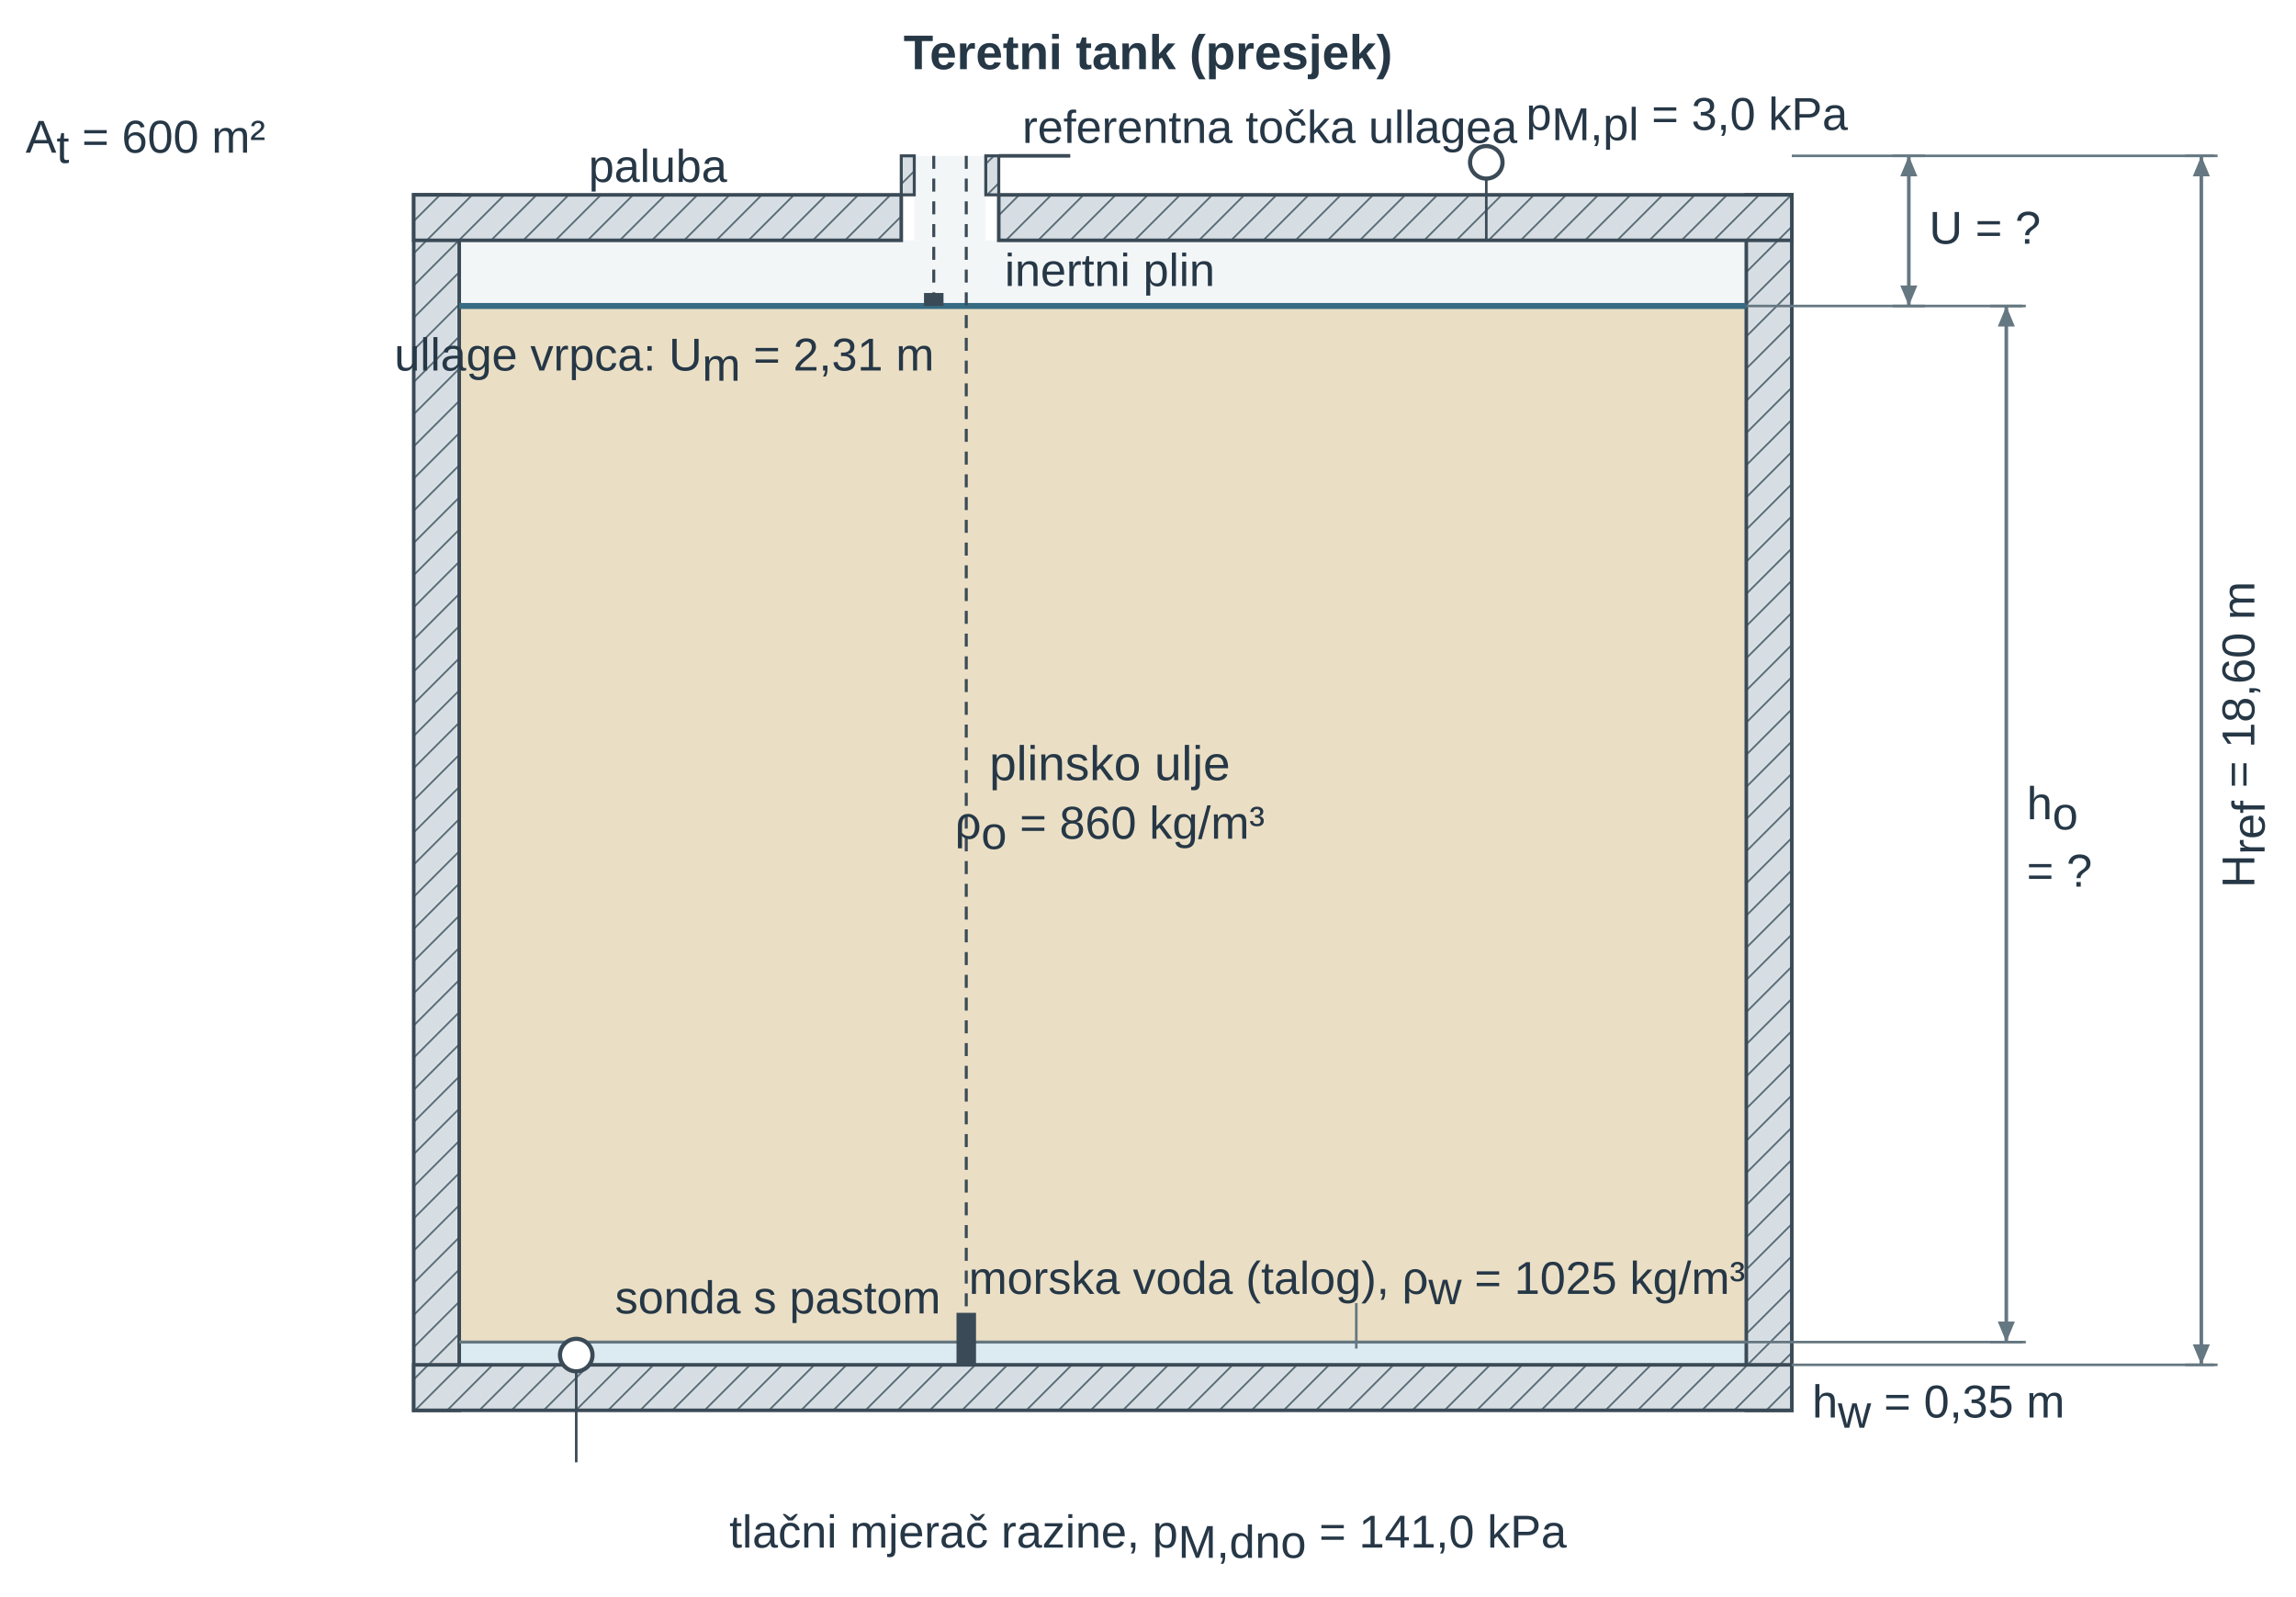
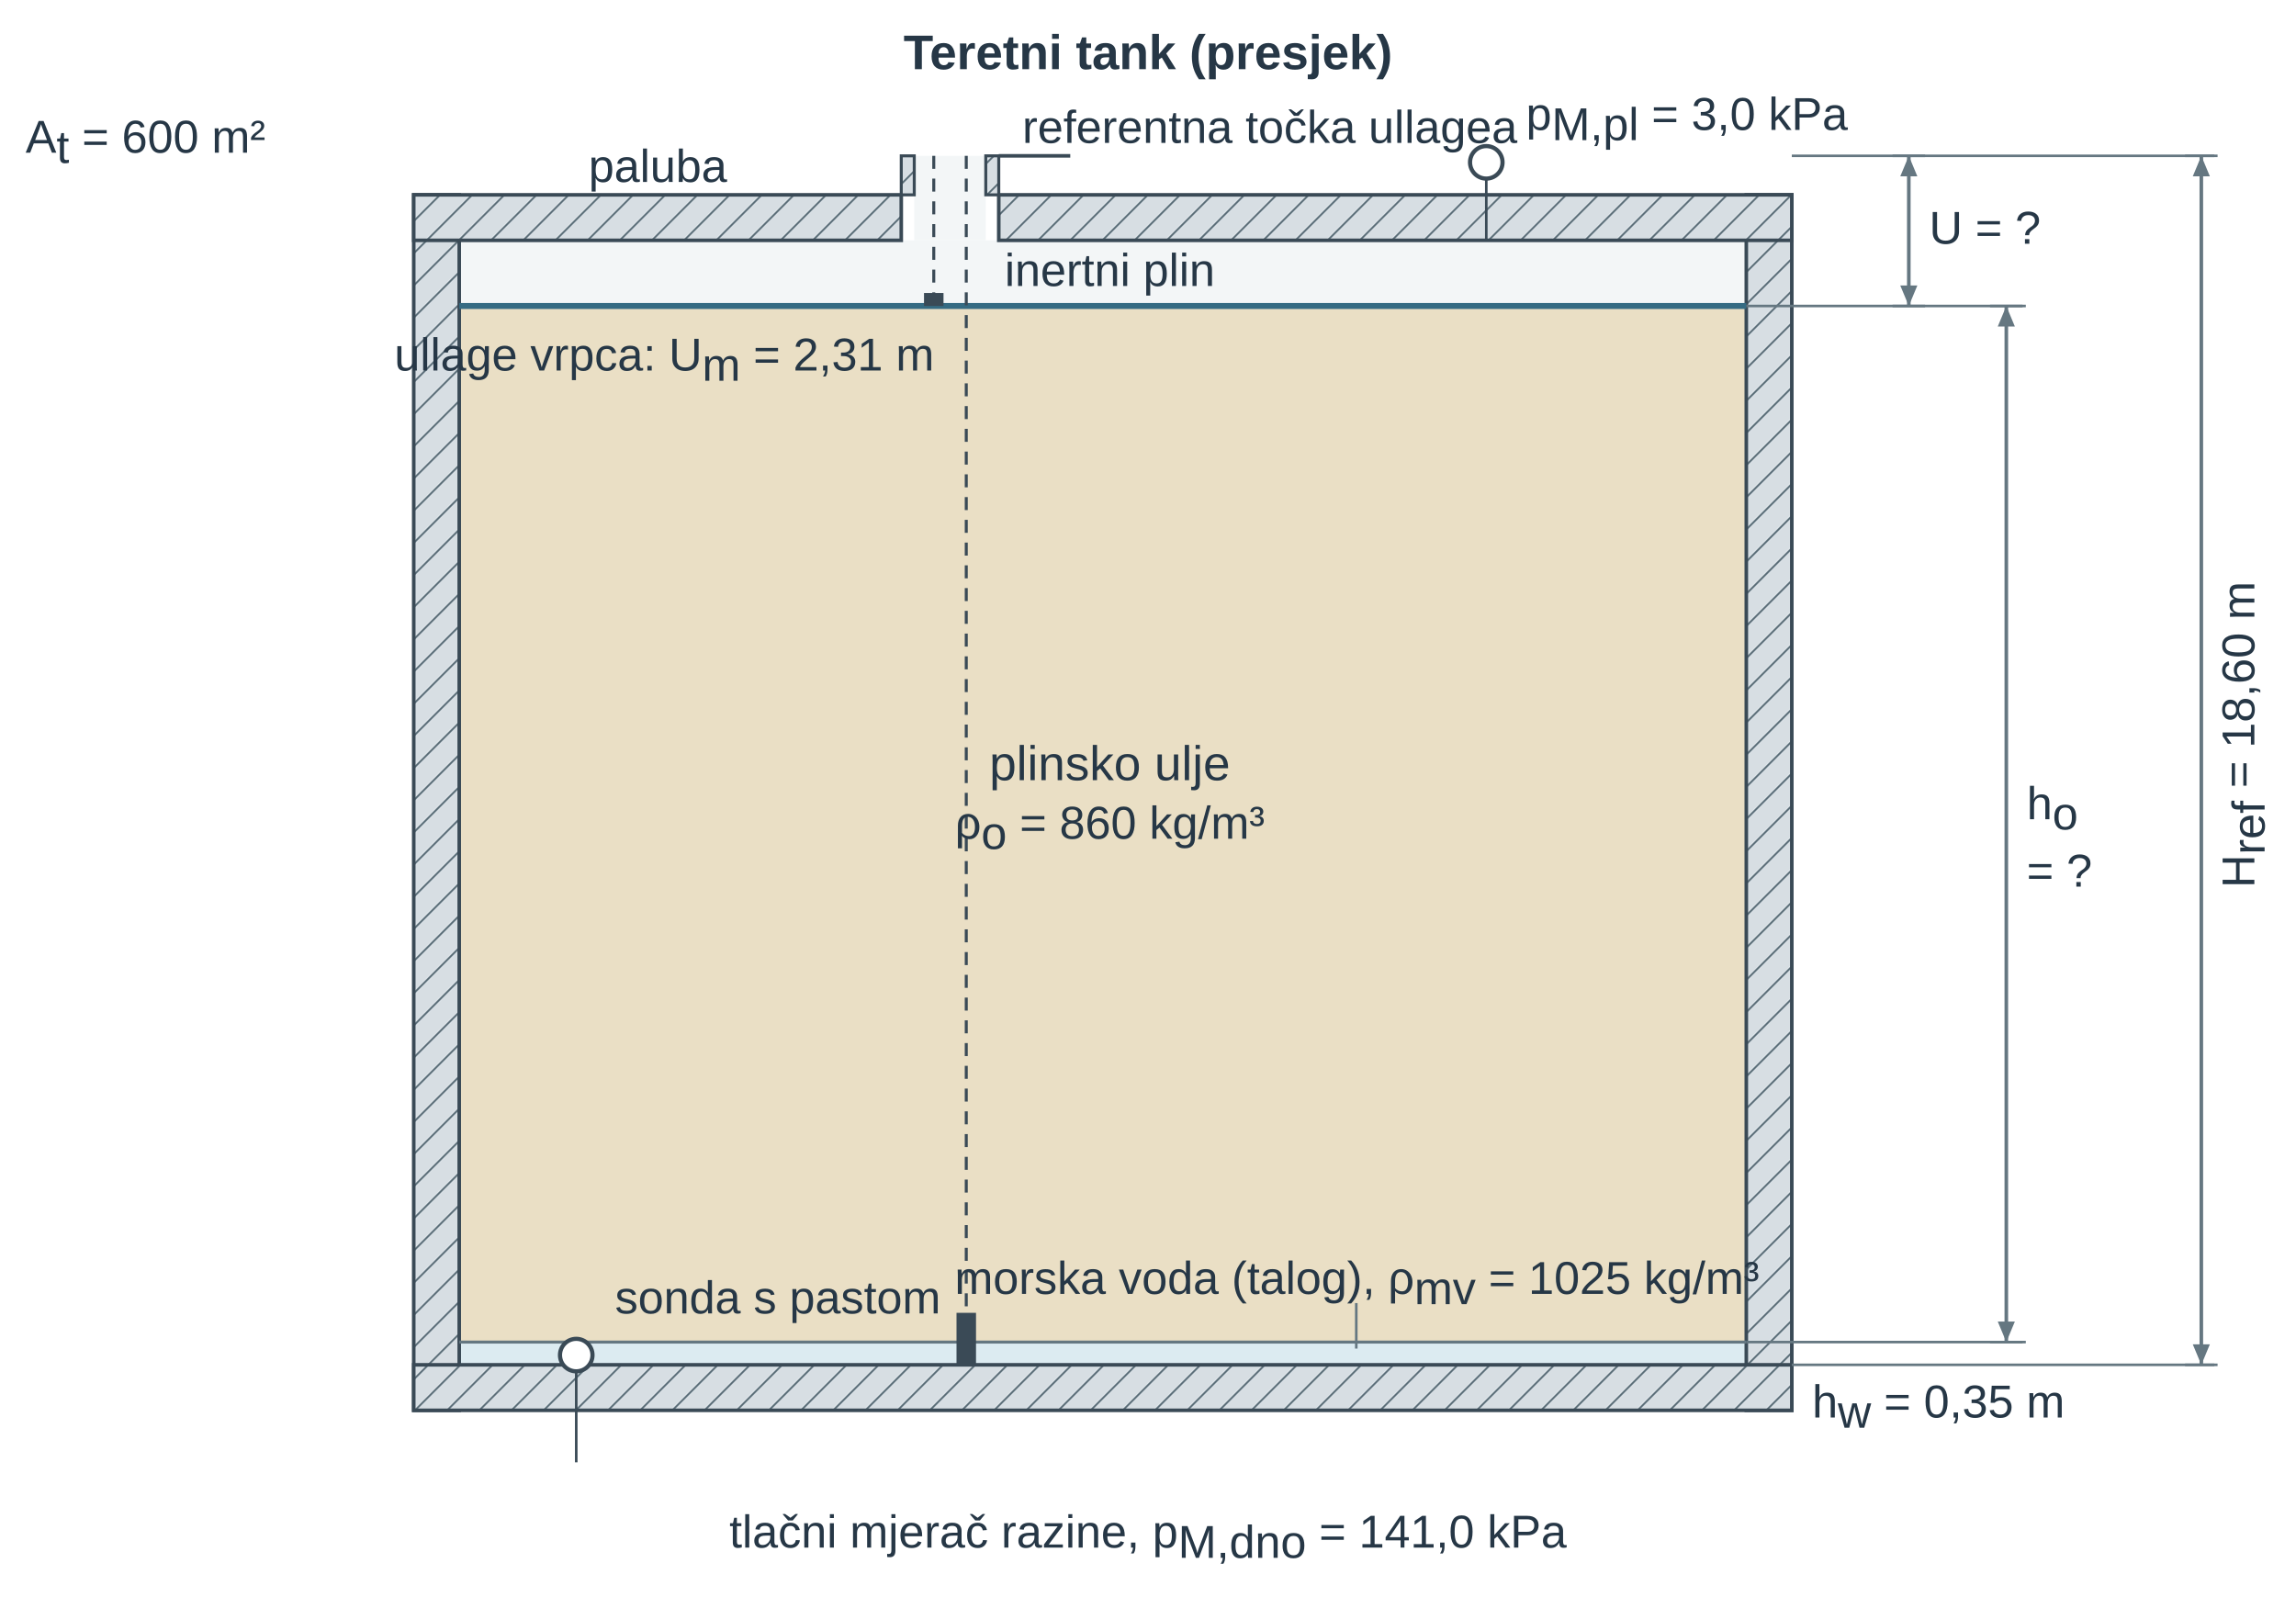
<svg xmlns="http://www.w3.org/2000/svg" width="447.874pt" height="311.398pt" viewBox="0 0 447.874 311.398" role="img">
  <defs>
    <pattern id="u03c1zsuz_hatch" width="7" height="7" patternUnits="userSpaceOnUse" patternTransform="rotate(45)">
      <rect width="7" height="7" fill="#d7dee3" />
      <line x1="0" y1="0" x2="0" y2="7" stroke="#657781" stroke-width="1.2" />
    </pattern>
    <marker id="u03p3_dim" markerWidth="6" markerHeight="5" refX="6" refY="2.5" orient="auto">
      <path d="M0 0 L0 5 L6 2.5 Z" fill="#657781" stroke="none" stroke-width="1.2" />
    </marker>
    <marker id="u03p3_dimL" markerWidth="6" markerHeight="5" refX="6" refY="2.5" orient="auto-start-reverse">
      <path d="M0 0 L0 5 L6 2.5 Z" fill="#657781" stroke="none" stroke-width="1.2" />
    </marker>
  </defs>
  <g font-family="Arial, Liberation Sans, sans-serif">
    <g transform="translate(223.937 13.5)">
      <text data-source-text="1" x="0" y="0" text-anchor="middle" font-size="9.5" font-weight="600" fill="rgb(38, 55, 70)">Teretni tank (presjek)</text>
    </g>
    <g transform="translate(-14.394 -6.371) scale(0.634)">
      <g transform="matrix(1 0 0 1 0 0)">
        <rect x="164" y="84" width="396" height="20.2" fill="rgb(243, 246, 247)" stroke="none" stroke-width="1px" stroke-linecap="butt" stroke-linejoin="miter" stroke-dasharray="none" fill-opacity="1" stroke-opacity="1" opacity="1" marker-start="none" marker-mid="none" marker-end="none" data-source-geometry="0" />
      </g>
    </g>
    <g transform="translate(-14.394 -6.371) scale(0.634)">
      <g transform="matrix(1 0 0 1 0 0)">
        <rect x="164" y="104.2" width="396" height="318.8" fill="rgb(234, 223, 197)" stroke="none" stroke-width="1px" stroke-linecap="butt" stroke-linejoin="miter" stroke-dasharray="none" fill-opacity="1" stroke-opacity="1" opacity="1" marker-start="none" marker-mid="none" marker-end="none" data-source-geometry="1" />
      </g>
    </g>
    <g transform="translate(-14.394 -6.371) scale(0.634)">
      <g transform="matrix(1 0 0 1 0 0)">
        <rect x="164" y="423" width="396" height="7" fill="rgb(220, 235, 241)" stroke="none" stroke-width="1px" stroke-linecap="butt" stroke-linejoin="miter" stroke-dasharray="none" fill-opacity="1" stroke-opacity="1" opacity="1" marker-start="none" marker-mid="none" marker-end="none" data-source-geometry="2" />
      </g>
    </g>
    <g transform="translate(-14.394 -6.371) scale(0.634)">
      <g transform="matrix(1 0 0 1 0 0)">
        <rect x="304" y="58" width="22" height="26" fill="rgb(243, 246, 247)" stroke="none" stroke-width="1px" stroke-linecap="butt" stroke-linejoin="miter" stroke-dasharray="none" fill-opacity="1" stroke-opacity="1" opacity="1" marker-start="none" marker-mid="none" marker-end="none" data-source-geometry="3" />
      </g>
    </g>
    <g transform="translate(-14.394 -6.371) scale(0.634)">
      <g transform="matrix(1 0 0 1 0 0)">
        <rect x="150" y="70" width="14" height="374" fill="url(#u03c1zsuz_hatch)" stroke="rgb(58, 74, 86)" stroke-width="1.104" stroke-linecap="butt" stroke-linejoin="miter" stroke-dasharray="none" fill-opacity="1" stroke-opacity="1" opacity="1" marker-start="none" marker-mid="none" marker-end="none" data-source-geometry="4" />
      </g>
    </g>
    <g transform="translate(-14.394 -6.371) scale(0.634)">
      <g transform="matrix(1 0 0 1 0 0)">
        <rect x="560" y="70" width="14" height="374" fill="url(#u03c1zsuz_hatch)" stroke="rgb(58, 74, 86)" stroke-width="1.104" stroke-linecap="butt" stroke-linejoin="miter" stroke-dasharray="none" fill-opacity="1" stroke-opacity="1" opacity="1" marker-start="none" marker-mid="none" marker-end="none" data-source-geometry="5" />
      </g>
    </g>
    <g transform="translate(-14.394 -6.371) scale(0.634)">
      <g transform="matrix(1 0 0 1 0 0)">
        <rect x="150" y="430" width="424" height="14" fill="url(#u03c1zsuz_hatch)" stroke="rgb(58, 74, 86)" stroke-width="1.104" stroke-linecap="butt" stroke-linejoin="miter" stroke-dasharray="none" fill-opacity="1" stroke-opacity="1" opacity="1" marker-start="none" marker-mid="none" marker-end="none" data-source-geometry="6" />
      </g>
    </g>
    <g transform="translate(-14.394 -6.371) scale(0.634)">
      <g transform="matrix(1 0 0 1 0 0)">
        <rect x="150" y="70" width="150" height="14" fill="url(#u03c1zsuz_hatch)" stroke="rgb(58, 74, 86)" stroke-width="1.104" stroke-linecap="butt" stroke-linejoin="miter" stroke-dasharray="none" fill-opacity="1" stroke-opacity="1" opacity="1" marker-start="none" marker-mid="none" marker-end="none" data-source-geometry="7" />
      </g>
    </g>
    <g transform="translate(-14.394 -6.371) scale(0.634)">
      <g transform="matrix(1 0 0 1 0 0)">
        <rect x="330" y="70" width="244" height="14" fill="url(#u03c1zsuz_hatch)" stroke="rgb(58, 74, 86)" stroke-width="1.104" stroke-linecap="butt" stroke-linejoin="miter" stroke-dasharray="none" fill-opacity="1" stroke-opacity="1" opacity="1" marker-start="none" marker-mid="none" marker-end="none" data-source-geometry="8" />
      </g>
    </g>
    <g transform="translate(-14.394 -6.371) scale(0.634)">
      <g transform="matrix(1 0 0 1 0 0)">
        <rect x="300" y="58" width="4" height="12" fill="url(#u03c1zsuz_hatch)" stroke="rgb(58, 74, 86)" stroke-width="0.92" stroke-linecap="butt" stroke-linejoin="miter" stroke-dasharray="none" fill-opacity="1" stroke-opacity="1" opacity="1" marker-start="none" marker-mid="none" marker-end="none" data-source-geometry="9" />
      </g>
    </g>
    <g transform="translate(-14.394 -6.371) scale(0.634)">
      <g transform="matrix(1 0 0 1 0 0)">
        <rect x="326" y="58" width="4" height="12" fill="url(#u03c1zsuz_hatch)" stroke="rgb(58, 74, 86)" stroke-width="0.92" stroke-linecap="butt" stroke-linejoin="miter" stroke-dasharray="none" fill-opacity="1" stroke-opacity="1" opacity="1" marker-start="none" marker-mid="none" marker-end="none" data-source-geometry="10" />
      </g>
    </g>
    <g transform="translate(-14.394 -6.371) scale(0.634)">
      <g transform="matrix(1 0 0 1 0 0)">
        <line x1="164" y1="104.2" x2="560" y2="104.2" stroke="rgb(53, 107, 131)" stroke-width="1.839" fill="rgb(0, 0, 0)" stroke-linecap="butt" stroke-linejoin="miter" stroke-dasharray="none" fill-opacity="1" stroke-opacity="1" opacity="1" marker-start="none" marker-mid="none" marker-end="none" data-source-geometry="11" />
      </g>
    </g>
    <g transform="translate(-14.394 -6.371) scale(0.634)">
      <g transform="matrix(1 0 0 1 0 0)">
        <line x1="164" y1="423" x2="560" y2="423" stroke="rgb(101, 119, 129)" stroke-width="0.92" fill="rgb(0, 0, 0)" stroke-linecap="butt" stroke-linejoin="miter" stroke-dasharray="none" fill-opacity="1" stroke-opacity="1" opacity="1" marker-start="none" marker-mid="none" marker-end="none" data-source-geometry="12" />
      </g>
    </g>
    <g transform="translate(-14.394 -6.371) scale(0.634)">
      <g transform="matrix(1 0 0 1 0 0)">
        <line x1="330" y1="58" x2="352" y2="58" stroke="rgb(58, 74, 86)" stroke-width="1.104" fill="rgb(0, 0, 0)" stroke-linecap="butt" stroke-linejoin="miter" stroke-dasharray="none" fill-opacity="1" stroke-opacity="1" opacity="1" marker-start="none" marker-mid="none" marker-end="none" data-source-geometry="13" />
      </g>
    </g>
    <g transform="translate(-14.394 -6.371) scale(0.634)">
      <g transform="matrix(1 0 0 1 0 0)">
        <line x1="310" y1="58" x2="310" y2="104.2" stroke="rgb(58, 74, 86)" stroke-width="0.92" stroke-dasharray="4px, 3px" fill="rgb(0, 0, 0)" stroke-linecap="butt" stroke-linejoin="miter" fill-opacity="1" stroke-opacity="1" opacity="1" marker-start="none" marker-mid="none" marker-end="none" data-source-geometry="14" />
      </g>
    </g>
    <g transform="translate(-14.394 -6.371) scale(0.634)">
      <g transform="matrix(1 0 0 1 0 0)">
        <rect x="307" y="100.2" width="6" height="4" fill="rgb(58, 74, 86)" stroke="none" stroke-width="1px" stroke-linecap="butt" stroke-linejoin="miter" stroke-dasharray="none" fill-opacity="1" stroke-opacity="1" opacity="1" marker-start="none" marker-mid="none" marker-end="none" data-source-geometry="15" />
      </g>
    </g>
    <g transform="translate(-14.394 -6.371) scale(0.634)">
      <g transform="matrix(1 0 0 1 0 0)">
        <line x1="320" y1="58" x2="320" y2="430" stroke="rgb(58, 74, 86)" stroke-width="0.92" stroke-dasharray="4px, 3px" fill="rgb(0, 0, 0)" stroke-linecap="butt" stroke-linejoin="miter" fill-opacity="1" stroke-opacity="1" opacity="1" marker-start="none" marker-mid="none" marker-end="none" data-source-geometry="16" />
      </g>
    </g>
    <g transform="translate(-14.394 -6.371) scale(0.634)">
      <g transform="matrix(1 0 0 1 0 0)">
        <rect x="317" y="414" width="6" height="16" fill="rgb(58, 74, 86)" stroke="none" stroke-width="1px" stroke-linecap="butt" stroke-linejoin="miter" stroke-dasharray="none" fill-opacity="1" stroke-opacity="1" opacity="1" marker-start="none" marker-mid="none" marker-end="none" data-source-geometry="17" />
      </g>
    </g>
    <g transform="translate(-14.394 -6.371) scale(0.634)">
      <g transform="matrix(1 0 0 1 0 0)">
        <circle cx="200" cy="427" r="5" fill="rgb(255, 255, 255)" stroke="rgb(58, 74, 86)" stroke-width="1.288" stroke-linecap="butt" stroke-linejoin="miter" stroke-dasharray="none" fill-opacity="1" stroke-opacity="1" opacity="1" marker-start="none" marker-mid="none" marker-end="none" data-source-geometry="18" />
      </g>
    </g>
    <g transform="translate(-14.394 -6.371) scale(0.634)">
      <g transform="matrix(1 0 0 1 0 0)">
        <line x1="200" y1="432" x2="200" y2="460" stroke="rgb(58, 74, 86)" stroke-width="0.788" fill="rgb(0, 0, 0)" stroke-linecap="butt" stroke-linejoin="miter" stroke-dasharray="none" fill-opacity="1" stroke-opacity="1" opacity="1" marker-start="none" marker-mid="none" marker-end="none" data-source-geometry="19" />
      </g>
    </g>
    <g transform="translate(-14.394 -6.371) scale(0.634)">
      <g transform="matrix(1 0 0 1 0 0)">
        <circle cx="480" cy="60" r="5" fill="rgb(255, 255, 255)" stroke="rgb(58, 74, 86)" stroke-width="1.288" stroke-linecap="butt" stroke-linejoin="miter" stroke-dasharray="none" fill-opacity="1" stroke-opacity="1" opacity="1" marker-start="none" marker-mid="none" marker-end="none" data-source-geometry="20" />
      </g>
    </g>
    <g transform="translate(-14.394 -6.371) scale(0.634)">
      <g transform="matrix(1 0 0 1 0 0)">
        <line x1="480" y1="65" x2="480" y2="84" stroke="rgb(58, 74, 86)" stroke-width="0.788" fill="rgb(0, 0, 0)" stroke-linecap="butt" stroke-linejoin="miter" stroke-dasharray="none" fill-opacity="1" stroke-opacity="1" opacity="1" marker-start="none" marker-mid="none" marker-end="none" data-source-geometry="21" />
      </g>
    </g>
    <g transform="translate(-14.394 -6.371) scale(0.634)">
      <g transform="matrix(1 0 0 1 0 0)">
        <line x1="440" y1="411" x2="440" y2="425" stroke="rgb(101, 119, 129)" stroke-width="0.788" fill="rgb(0, 0, 0)" stroke-linecap="butt" stroke-linejoin="miter" stroke-dasharray="none" fill-opacity="1" stroke-opacity="1" opacity="1" marker-start="none" marker-mid="none" marker-end="none" data-source-geometry="31" />
      </g>
    </g>
    <g transform="translate(-14.394 -6.371) scale(0.634)">
      <g transform="matrix(1 0 0 1 0 0)">
        <line x1="574" y1="58" x2="704" y2="58" stroke="rgb(101, 119, 129)" stroke-width="0.788" fill="rgb(0, 0, 0)" stroke-linecap="butt" stroke-linejoin="miter" stroke-dasharray="none" fill-opacity="1" stroke-opacity="1" opacity="1" marker-start="none" marker-mid="none" marker-end="none" data-source-geometry="35" />
      </g>
    </g>
    <g transform="translate(-14.394 -6.371) scale(0.634)">
      <g transform="matrix(1 0 0 1 0 0)">
        <line x1="560" y1="104.2" x2="646" y2="104.2" stroke="rgb(101, 119, 129)" stroke-width="0.788" fill="rgb(0, 0, 0)" stroke-linecap="butt" stroke-linejoin="miter" stroke-dasharray="none" fill-opacity="1" stroke-opacity="1" opacity="1" marker-start="none" marker-mid="none" marker-end="none" data-source-geometry="36" />
      </g>
    </g>
    <g transform="translate(-14.394 -6.371) scale(0.634)">
      <g transform="matrix(1 0 0 1 0 0)">
        <line x1="560" y1="423" x2="646" y2="423" stroke="rgb(101, 119, 129)" stroke-width="0.788" fill="rgb(0, 0, 0)" stroke-linecap="butt" stroke-linejoin="miter" stroke-dasharray="none" fill-opacity="1" stroke-opacity="1" opacity="1" marker-start="none" marker-mid="none" marker-end="none" data-source-geometry="37" />
      </g>
    </g>
    <g transform="translate(-14.394 -6.371) scale(0.634)">
      <g transform="matrix(1 0 0 1 0 0)">
        <line x1="574" y1="430" x2="704" y2="430" stroke="rgb(101, 119, 129)" stroke-width="0.788" fill="rgb(0, 0, 0)" stroke-linecap="butt" stroke-linejoin="miter" stroke-dasharray="none" fill-opacity="1" stroke-opacity="1" opacity="1" marker-start="none" marker-mid="none" marker-end="none" data-source-geometry="38" />
      </g>
    </g>
    <g transform="translate(-14.394 -6.371) scale(0.634)">
      <g transform="matrix(1 0 0 1 0 0)">
        <line x1="605" y1="58" x2="615" y2="58" stroke="rgb(101, 119, 129)" stroke-width="0.788" fill="rgb(0, 0, 0)" stroke-linecap="butt" stroke-linejoin="miter" stroke-dasharray="none" fill-opacity="1" stroke-opacity="1" opacity="1" marker-start="none" marker-mid="none" marker-end="none" data-source-geometry="39" />
      </g>
    </g>
    <g transform="translate(-14.394 -6.371) scale(0.634)">
      <g transform="matrix(1 0 0 1 0 0)">
        <line x1="605" y1="104.2" x2="615" y2="104.2" stroke="rgb(101, 119, 129)" stroke-width="0.788" fill="rgb(0, 0, 0)" stroke-linecap="butt" stroke-linejoin="miter" stroke-dasharray="none" fill-opacity="1" stroke-opacity="1" opacity="1" marker-start="none" marker-mid="none" marker-end="none" data-source-geometry="40" />
      </g>
    </g>
    <defs>
      <marker id="u03p3_dimL-print-0-41-marker-start" markerWidth="6.306" markerHeight="5.255" refX="6" refY="2.5" orient="auto-start-reverse" viewBox="0 0 6 5" markerUnits="userSpaceOnUse">
        <path d="M0 0 L0 5 L6 2.5 Z" fill="#657781" stroke="none" stroke-width="1.2" />
      </marker>
    </defs>
    <defs>
      <marker id="u03p3_dim-print-0-41-marker-end" markerWidth="6.306" markerHeight="5.255" refX="6" refY="2.5" orient="auto" viewBox="0 0 6 5" markerUnits="userSpaceOnUse">
        <path d="M0 0 L0 5 L6 2.5 Z" fill="#657781" stroke="none" stroke-width="1.2" />
      </marker>
    </defs>
    <g transform="translate(-14.394 -6.371) scale(0.634)">
      <g transform="matrix(1 0 0 1 0 0)">
-         <line x1="610" y1="58" x2="610" y2="104.2" stroke="rgb(101, 119, 129)" stroke-width="1.104" marker-start="url(#u03p3_dimL-print-0-41-marker-start)" marker-end="url(#u03p3_dim-print-0-41-marker-end)" fill="rgb(0, 0, 0)" stroke-linecap="butt" stroke-linejoin="miter" stroke-dasharray="none" fill-opacity="1" stroke-opacity="1" opacity="1" marker-mid="none" data-source-geometry="41" />
+         <line x1="610" y1="58" x2="610" y2="104.2" stroke="rgb(101, 119, 129)" stroke-width="1.104" marker-start="url(#u03p3_dimL-print-0-41-marker-start)" marker-end="url(#u03p3_dim-print-0-41-marker-end)" data-mf1-role="dimension" fill="rgb(0, 0, 0)" stroke-linecap="butt" stroke-linejoin="miter" stroke-dasharray="none" fill-opacity="1" stroke-opacity="1" opacity="1" marker-mid="none" data-source-geometry="41" />
      </g>
    </g>
    <g transform="translate(-14.394 -6.371) scale(0.634)">
      <g transform="matrix(1 0 0 1 0 0)">
        <line x1="635" y1="104.2" x2="645" y2="104.2" stroke="rgb(101, 119, 129)" stroke-width="0.788" fill="rgb(0, 0, 0)" stroke-linecap="butt" stroke-linejoin="miter" stroke-dasharray="none" fill-opacity="1" stroke-opacity="1" opacity="1" marker-start="none" marker-mid="none" marker-end="none" data-source-geometry="43" />
      </g>
    </g>
    <g transform="translate(-14.394 -6.371) scale(0.634)">
      <g transform="matrix(1 0 0 1 0 0)">
        <line x1="635" y1="423" x2="645" y2="423" stroke="rgb(101, 119, 129)" stroke-width="0.788" fill="rgb(0, 0, 0)" stroke-linecap="butt" stroke-linejoin="miter" stroke-dasharray="none" fill-opacity="1" stroke-opacity="1" opacity="1" marker-start="none" marker-mid="none" marker-end="none" data-source-geometry="44" />
      </g>
    </g>
    <defs>
      <marker id="u03p3_dimL-print-0-45-marker-start" markerWidth="6.306" markerHeight="5.255" refX="6" refY="2.5" orient="auto-start-reverse" viewBox="0 0 6 5" markerUnits="userSpaceOnUse">
        <path d="M0 0 L0 5 L6 2.5 Z" fill="#657781" stroke="none" stroke-width="1.2" />
      </marker>
    </defs>
    <defs>
      <marker id="u03p3_dim-print-0-45-marker-end" markerWidth="6.306" markerHeight="5.255" refX="6" refY="2.5" orient="auto" viewBox="0 0 6 5" markerUnits="userSpaceOnUse">
        <path d="M0 0 L0 5 L6 2.5 Z" fill="#657781" stroke="none" stroke-width="1.2" />
      </marker>
    </defs>
    <g transform="translate(-14.394 -6.371) scale(0.634)">
      <g transform="matrix(1 0 0 1 0 0)">
-         <line x1="640" y1="104.2" x2="640" y2="423" stroke="rgb(101, 119, 129)" stroke-width="1.104" marker-start="url(#u03p3_dimL-print-0-45-marker-start)" marker-end="url(#u03p3_dim-print-0-45-marker-end)" fill="rgb(0, 0, 0)" stroke-linecap="butt" stroke-linejoin="miter" stroke-dasharray="none" fill-opacity="1" stroke-opacity="1" opacity="1" marker-mid="none" data-source-geometry="45" />
+         <line x1="640" y1="104.2" x2="640" y2="423" stroke="rgb(101, 119, 129)" stroke-width="1.104" marker-start="url(#u03p3_dimL-print-0-45-marker-start)" marker-end="url(#u03p3_dim-print-0-45-marker-end)" data-mf1-role="dimension" fill="rgb(0, 0, 0)" stroke-linecap="butt" stroke-linejoin="miter" stroke-dasharray="none" fill-opacity="1" stroke-opacity="1" opacity="1" marker-mid="none" data-source-geometry="45" />
      </g>
    </g>
    <g transform="translate(-14.394 -6.371) scale(0.634)">
      <g transform="matrix(1 0 0 1 0 0)">
        <line x1="695" y1="58" x2="705" y2="58" stroke="rgb(101, 119, 129)" stroke-width="0.788" fill="rgb(0, 0, 0)" stroke-linecap="butt" stroke-linejoin="miter" stroke-dasharray="none" fill-opacity="1" stroke-opacity="1" opacity="1" marker-start="none" marker-mid="none" marker-end="none" data-source-geometry="49" />
      </g>
    </g>
    <g transform="translate(-14.394 -6.371) scale(0.634)">
      <g transform="matrix(1 0 0 1 0 0)">
        <line x1="695" y1="430" x2="705" y2="430" stroke="rgb(101, 119, 129)" stroke-width="0.788" fill="rgb(0, 0, 0)" stroke-linecap="butt" stroke-linejoin="miter" stroke-dasharray="none" fill-opacity="1" stroke-opacity="1" opacity="1" marker-start="none" marker-mid="none" marker-end="none" data-source-geometry="50" />
      </g>
    </g>
    <defs>
      <marker id="u03p3_dimL-print-0-51-marker-start" markerWidth="6.306" markerHeight="5.255" refX="6" refY="2.5" orient="auto-start-reverse" viewBox="0 0 6 5" markerUnits="userSpaceOnUse">
        <path d="M0 0 L0 5 L6 2.5 Z" fill="#657781" stroke="none" stroke-width="1.2" />
      </marker>
    </defs>
    <defs>
      <marker id="u03p3_dim-print-0-51-marker-end" markerWidth="6.306" markerHeight="5.255" refX="6" refY="2.5" orient="auto" viewBox="0 0 6 5" markerUnits="userSpaceOnUse">
        <path d="M0 0 L0 5 L6 2.5 Z" fill="#657781" stroke="none" stroke-width="1.2" />
      </marker>
    </defs>
    <g transform="translate(-14.394 -6.371) scale(0.634)">
      <g transform="matrix(1 0 0 1 0 0)">
-         <line x1="700" y1="58" x2="700" y2="430" stroke="rgb(101, 119, 129)" stroke-width="1.104" marker-start="url(#u03p3_dimL-print-0-51-marker-start)" marker-end="url(#u03p3_dim-print-0-51-marker-end)" fill="rgb(0, 0, 0)" stroke-linecap="butt" stroke-linejoin="miter" stroke-dasharray="none" fill-opacity="1" stroke-opacity="1" opacity="1" marker-mid="none" data-source-geometry="51" />
+         <line x1="700" y1="58" x2="700" y2="430" stroke="rgb(101, 119, 129)" stroke-width="1.104" marker-start="url(#u03p3_dimL-print-0-51-marker-start)" marker-end="url(#u03p3_dim-print-0-51-marker-end)" data-mf1-role="dimension" fill="rgb(0, 0, 0)" stroke-linecap="butt" stroke-linejoin="miter" stroke-dasharray="none" fill-opacity="1" stroke-opacity="1" opacity="1" marker-mid="none" data-source-geometry="51" />
      </g>
    </g>
    <g transform="translate(297.672 25.343)">
      <text data-source-text="6" x="0" y="0" text-anchor="start" font-size="9" font-weight="400" fill="rgb(38, 55, 70)">p<tspan font-size="9" font-weight="400" font-style="normal" fill="rgb(38, 55, 70)" baseline-shift="-2">M,pl</tspan> = 3,0 kPa</text>
    </g>
    <g transform="translate(199.41 27.88)">
      <text data-source-text="4" x="0" y="0" text-anchor="start" font-size="9" font-weight="400" fill="rgb(38, 55, 70)">referentna točka ullagea</text>
    </g>
    <g transform="translate(5 29.783)">
      <text data-source-text="2" x="0" y="0" text-anchor="start" font-size="9" font-weight="400" fill="rgb(38, 55, 70)">A<tspan font-size="9" font-weight="400" font-style="normal" fill="rgb(38, 55, 70)" baseline-shift="-2">t</tspan> = 600 m²</text>
    </g>
    <g transform="translate(128.319 35.491)">
      <text data-source-text="3" x="0" y="0" text-anchor="middle" font-size="9" font-weight="400" fill="rgb(38, 55, 70)">paluba</text>
    </g>
    <g transform="translate(376.323 47.543)">
      <text data-source-text="13" x="0" y="0" text-anchor="start" font-size="9" font-weight="400" fill="rgb(38, 55, 70)">U = ?</text>
    </g>
    <g transform="translate(216.484 55.788)">
      <text data-source-text="5" x="0" y="0" text-anchor="middle" font-size="9" font-weight="400" fill="rgb(38, 55, 70)">inertni plin</text>
    </g>
    <g transform="translate(182.233 72.28)">
      <text data-source-text="10" x="0" y="0" text-anchor="end" font-size="9" font-weight="400" fill="rgb(38, 55, 70)">ullage vrpca: U<tspan font-size="9" font-weight="400" font-style="normal" fill="rgb(38, 55, 70)" baseline-shift="-2">m</tspan> = 2,31 m</text>
    </g>
    <g transform="translate(439.751 143.319)">
      <g transform="rotate(-90)">
        <text data-source-text="17" x="0" y="0" text-anchor="middle" font-size="9" font-weight="400" fill="rgb(38, 55, 70)">H<tspan font-size="9" font-weight="400" font-style="normal" fill="rgb(38, 55, 70)" baseline-shift="-2">ref</tspan> = 18,60 m</text>
      </g>
    </g>
    <g transform="translate(216.484 152.199)">
      <text data-source-text="7" x="0" y="0" text-anchor="middle" font-size="9.5" font-weight="400" fill="rgb(38, 55, 70)">plinsko ulje</text>
    </g>
    <g transform="translate(395.351 159.81)">
      <text data-source-text="14" x="0" y="0" text-anchor="start" font-size="9" font-weight="400" fill="rgb(38, 55, 70)">h<tspan font-size="9" font-weight="400" font-style="normal" fill="rgb(38, 55, 70)" baseline-shift="-2">o</tspan>
      </text>
    </g>
    <g transform="translate(216.484 163.616)">
      <text data-source-text="8" x="0" y="0" text-anchor="middle" font-size="9" font-weight="400" fill="rgb(38, 55, 70)">ρ<tspan font-size="9" font-weight="400" font-style="normal" fill="rgb(38, 55, 70)" baseline-shift="-2">o</tspan> = 860 kg/m³</text>
    </g>
    <g transform="translate(395.351 172.959)">
      <text data-source-text="15" x="0" y="0" text-anchor="start" font-size="9" font-weight="400" fill="rgb(38, 55, 70)">= ?</text>
    </g>
    <g transform="translate(264.69 252.415)">
-       <text data-source-text="9" x="0" y="0" text-anchor="middle" font-size="9" font-weight="400" fill="rgb(38, 55, 70)">morska voda (talog), ρ<tspan font-size="9" font-weight="400" font-style="normal" fill="rgb(38, 55, 70)" baseline-shift="-2">w</tspan> = 1025 kg/m³</text>
+       <text data-source-text="9" x="0" y="0" text-anchor="middle" font-size="9" font-weight="400" fill="rgb(38, 55, 70)">morska voda (talog), ρ<tspan font-size="9" font-weight="400" font-style="normal" fill="rgb(38, 55, 70)" baseline-shift="-2">mv</tspan> = 1025 kg/m³</text>
    </g>
    <g transform="translate(183.502 256.221)">
      <text data-source-text="11" x="0" y="0" text-anchor="end" font-size="9" font-weight="400" fill="rgb(38, 55, 70)">sonda s pastom</text>
    </g>
    <g transform="translate(353.489 276.518)">
      <text data-source-text="16" x="0" y="0" text-anchor="start" font-size="9" font-weight="400" fill="rgb(38, 55, 70)">h<tspan font-size="9" font-weight="400" font-style="normal" fill="rgb(38, 55, 70)" baseline-shift="-2">w</tspan> = 0,35 m</text>
    </g>
    <g transform="translate(223.937 301.898)">
      <text data-source-text="12" x="0" y="0" text-anchor="middle" font-size="9" font-weight="400" fill="rgb(38, 55, 70)">tlačni mjerač razine, p<tspan font-size="9" font-weight="400" font-style="normal" fill="rgb(38, 55, 70)" baseline-shift="-2">M,dno</tspan> = 141,0 kPa</text>
    </g>
  </g>
</svg>
